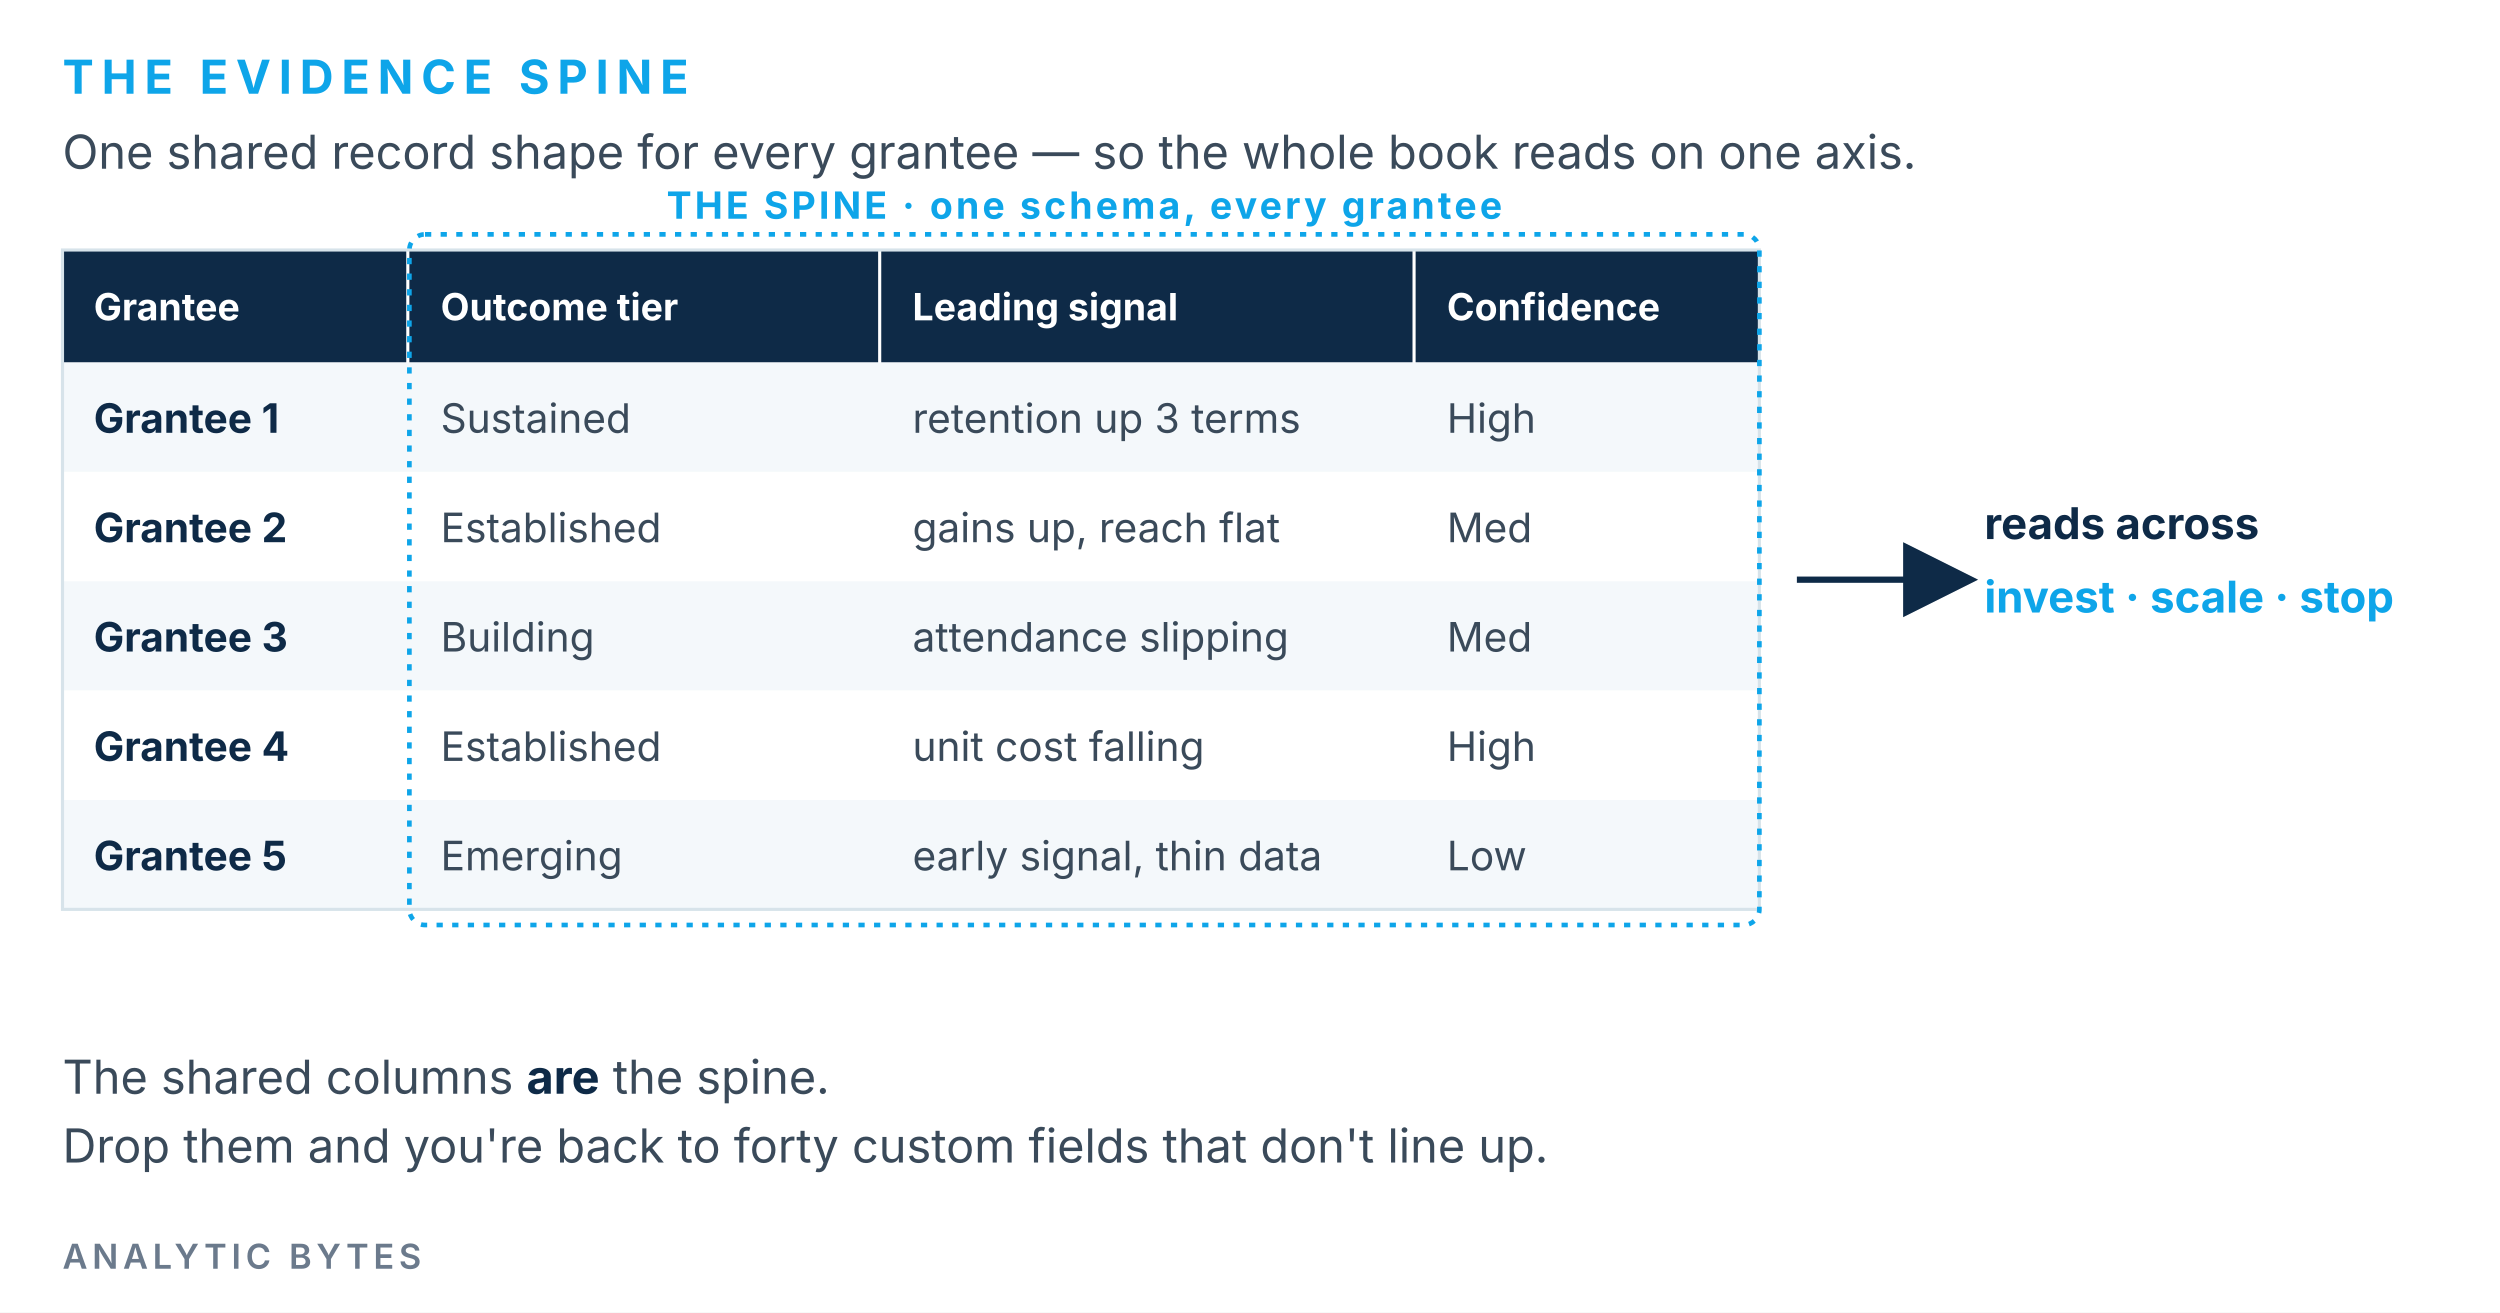
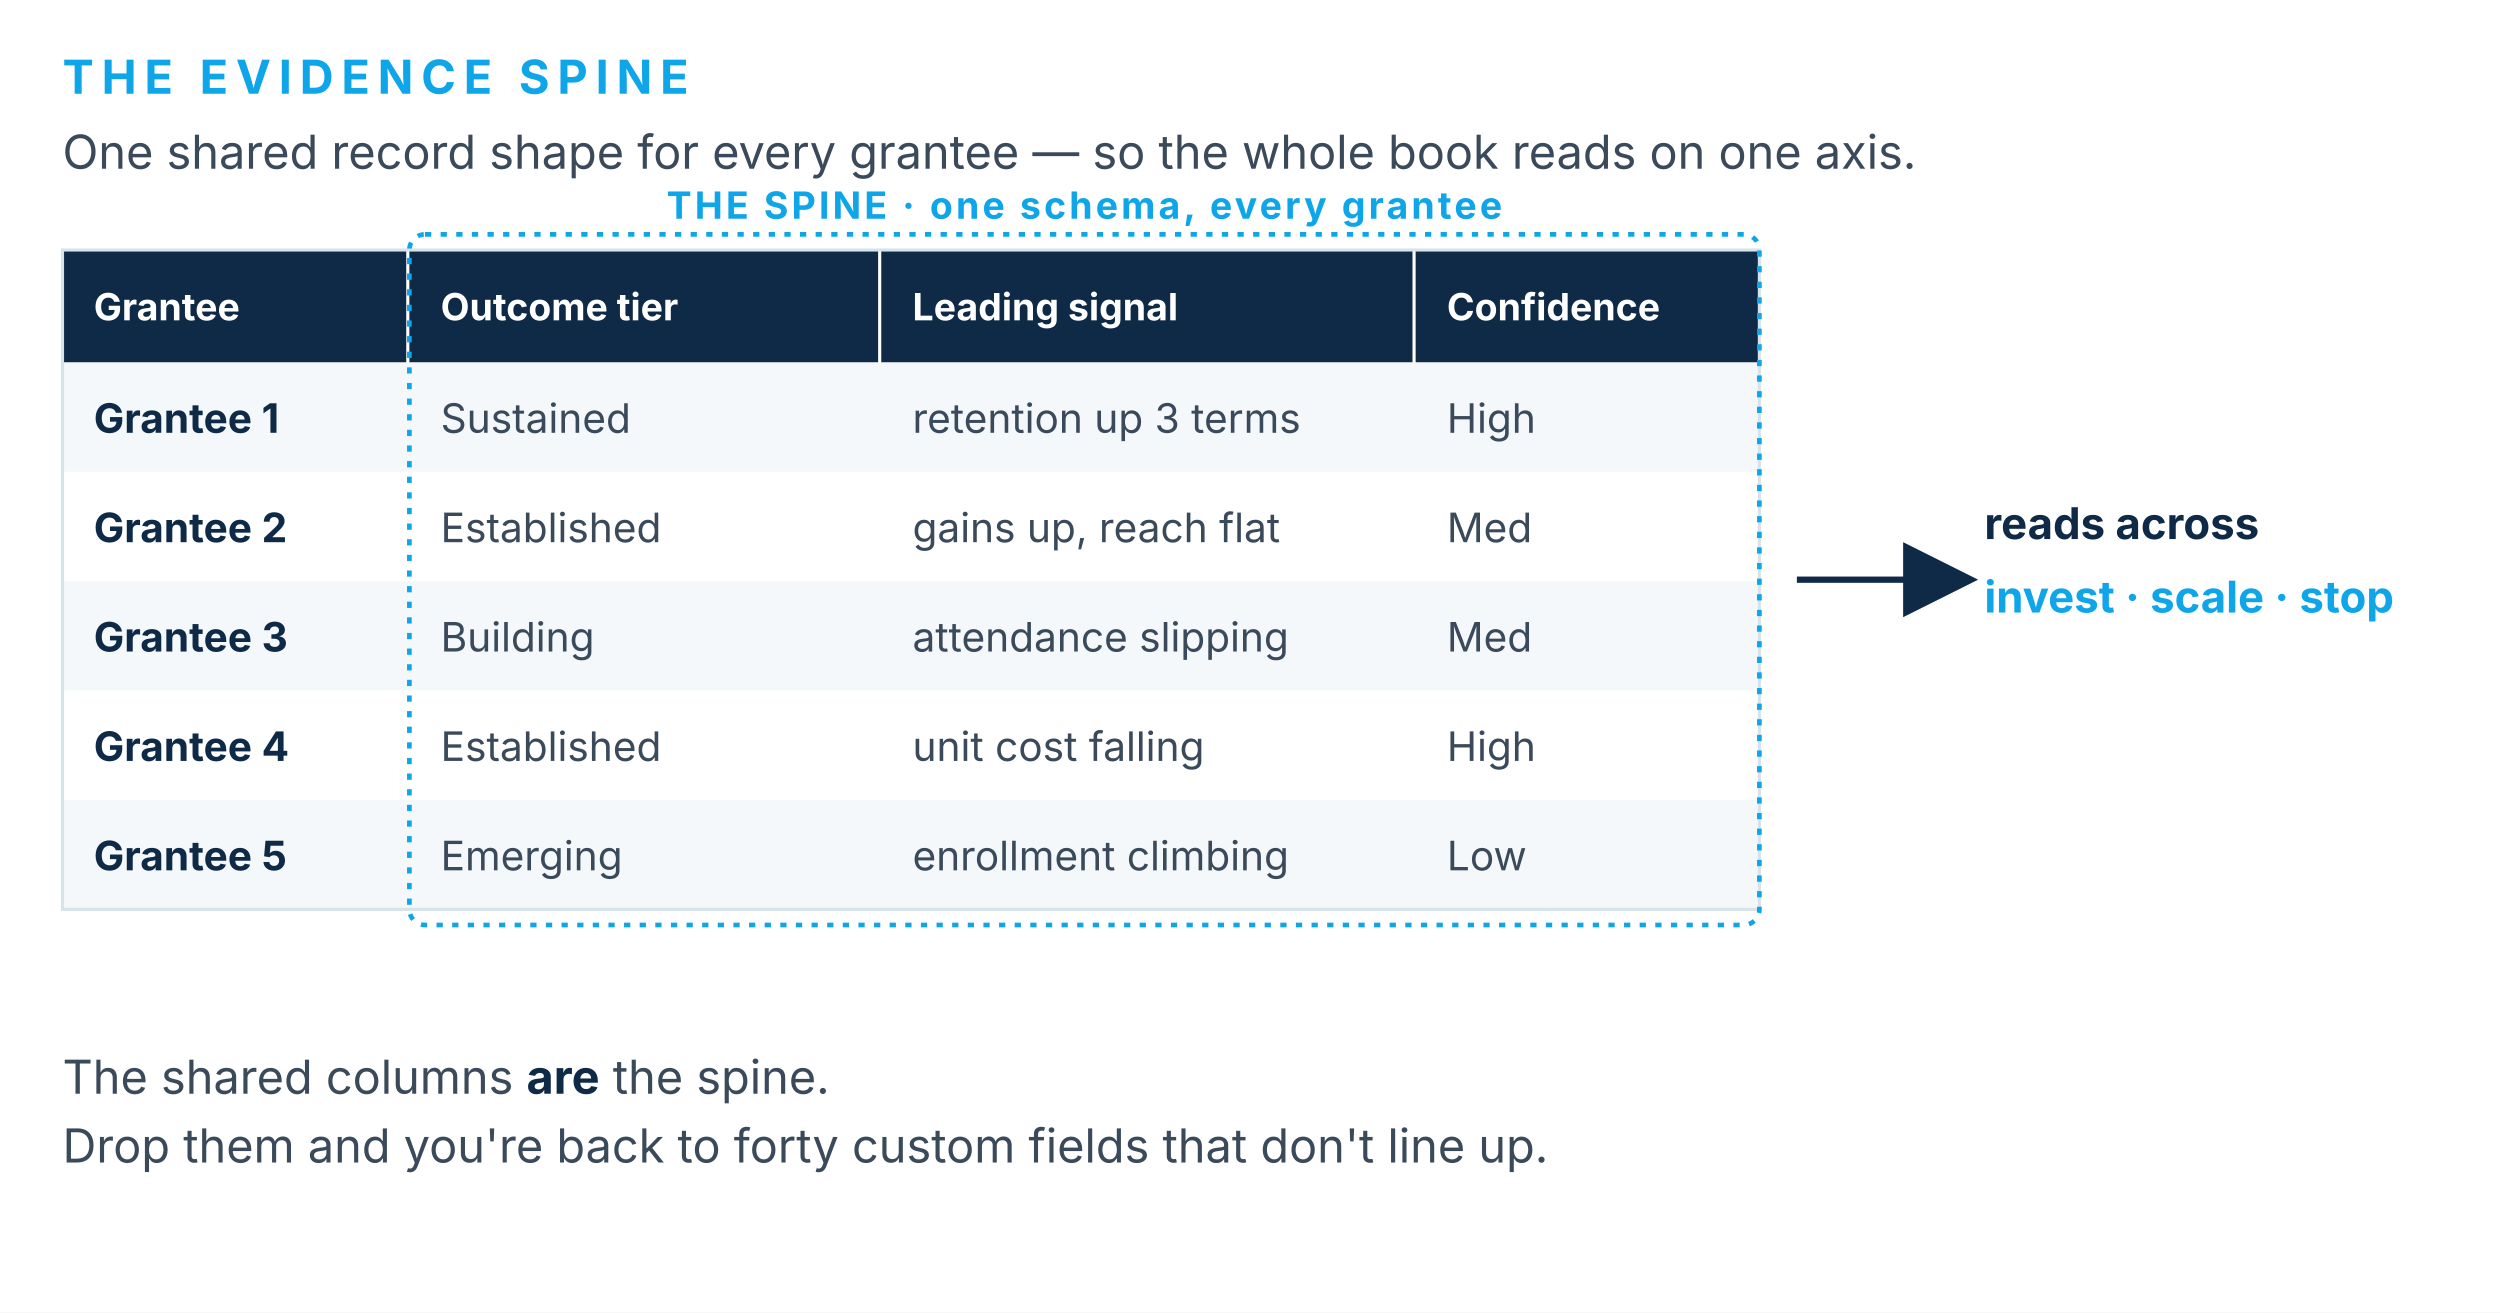
<svg xmlns="http://www.w3.org/2000/svg" viewBox="0 0 1600 840" role="img" aria-labelledby="t" font-family="Inter,Helvetica,Arial,sans-serif">
  <rect width="1600" height="840" fill="#FFFFFF" />
  <text x="40" y="60" font-size="30" letter-spacing="5" fill="#0EA5E9" font-weight="700">THE EVIDENCE SPINE</text>
  <text x="40" y="108" font-size="30" fill="#3A4A5A">One shared record shape for every grantee — so the whole book reads on one axis.</text>
  <rect x="40" y="160" width="220" height="72" fill="#0E2A47" />
  <rect x="262" y="160" width="300" height="72" fill="#0E2A47" />
  <rect x="564" y="160" width="340" height="72" fill="#0E2A47" />
  <rect x="906" y="160" width="220" height="72" fill="#0E2A47" />
  <text x="60" y="205" font-size="24" fill="#FFFFFF" font-weight="700">Grantee</text>
  <text x="282" y="205" font-size="24" fill="#FFFFFF" font-weight="700">Outcome tier</text>
  <text x="584" y="205" font-size="24" fill="#FFFFFF" font-weight="700">Leading signal</text>
  <text x="926" y="205" font-size="24" fill="#FFFFFF" font-weight="700">Confidence</text>
  <g font-size="26" fill="#3A4A5A">
    <rect x="40" y="232" width="1086" height="70" fill="#F4F8FB" />
    <text x="60" y="277" fill="#0E2A47" font-weight="700">Grantee 1</text>
    <text x="282" y="277">Sustained</text>
    <text x="584" y="277">retention up 3 terms</text>
    <text x="926" y="277">High</text>
    <rect x="40" y="302" width="1086" height="70" fill="#FFFFFF" />
    <text x="60" y="347" fill="#0E2A47" font-weight="700">Grantee 2</text>
    <text x="282" y="347">Established</text>
    <text x="584" y="347">gains up, reach flat</text>
    <text x="926" y="347">Med</text>
    <rect x="40" y="372" width="1086" height="70" fill="#F4F8FB" />
    <text x="60" y="417" fill="#0E2A47" font-weight="700">Grantee 3</text>
    <text x="282" y="417">Building</text>
    <text x="584" y="417">attendance slipping</text>
    <text x="926" y="417">Med</text>
    <rect x="40" y="442" width="1086" height="70" fill="#FFFFFF" />
    <text x="60" y="487" fill="#0E2A47" font-weight="700">Grantee 4</text>
    <text x="282" y="487">Established</text>
    <text x="584" y="487">unit cost falling</text>
    <text x="926" y="487">High</text>
    <rect x="40" y="512" width="1086" height="70" fill="#F4F8FB" />
    <text x="60" y="557" fill="#0E2A47" font-weight="700">Grantee 5</text>
    <text x="282" y="557">Emerging</text>
-     <text x="584" y="557">early signal, thin data</text>
+     <text x="584" y="557">enrollment climbing</text>
    <text x="926" y="557">Low</text>
  </g>
  <rect x="40" y="160" width="1086" height="422" fill="none" stroke="#D7E3EA" stroke-width="2" />
  <rect x="262" y="150" width="864" height="442" rx="10" fill="none" stroke="#0EA5E9" stroke-width="3" stroke-dasharray="4 6" />
  <text x="694" y="140" font-size="24" letter-spacing="2" fill="#0EA5E9" font-weight="700" text-anchor="middle">THE SPINE  ·  one schema, every grantee</text>
  <path d="M1150 371 L1250 371" stroke="#0E2A47" stroke-width="4" fill="none" marker-end="url(#a)" />
  <defs>
    <marker id="a" markerWidth="12" markerHeight="12" refX="8" refY="6" orient="auto">
      <path d="M0 0 L12 6 L0 12 z" fill="#0E2A47" />
    </marker>
  </defs>
  <text x="1270" y="345" font-size="28" fill="#0E2A47" font-weight="700">reads across</text>
  <text x="1270" y="392" font-size="28" fill="#0EA5E9" font-weight="700">invest · scale · stop</text>
  <text x="40" y="700" font-size="30" fill="#3A4A5A">The shared columns <tspan fill="#0E2A47" font-weight="700">are</tspan> the spine.</text>
  <text x="40" y="744" font-size="30" fill="#3A4A5A">Drop them and you're back to forty custom fields that don't line up.</text>
-   <text x="40" y="812" font-size="22" letter-spacing="3" fill="#6B7A8C" font-weight="600">ANALYTIC BYTES</text>
</svg>
